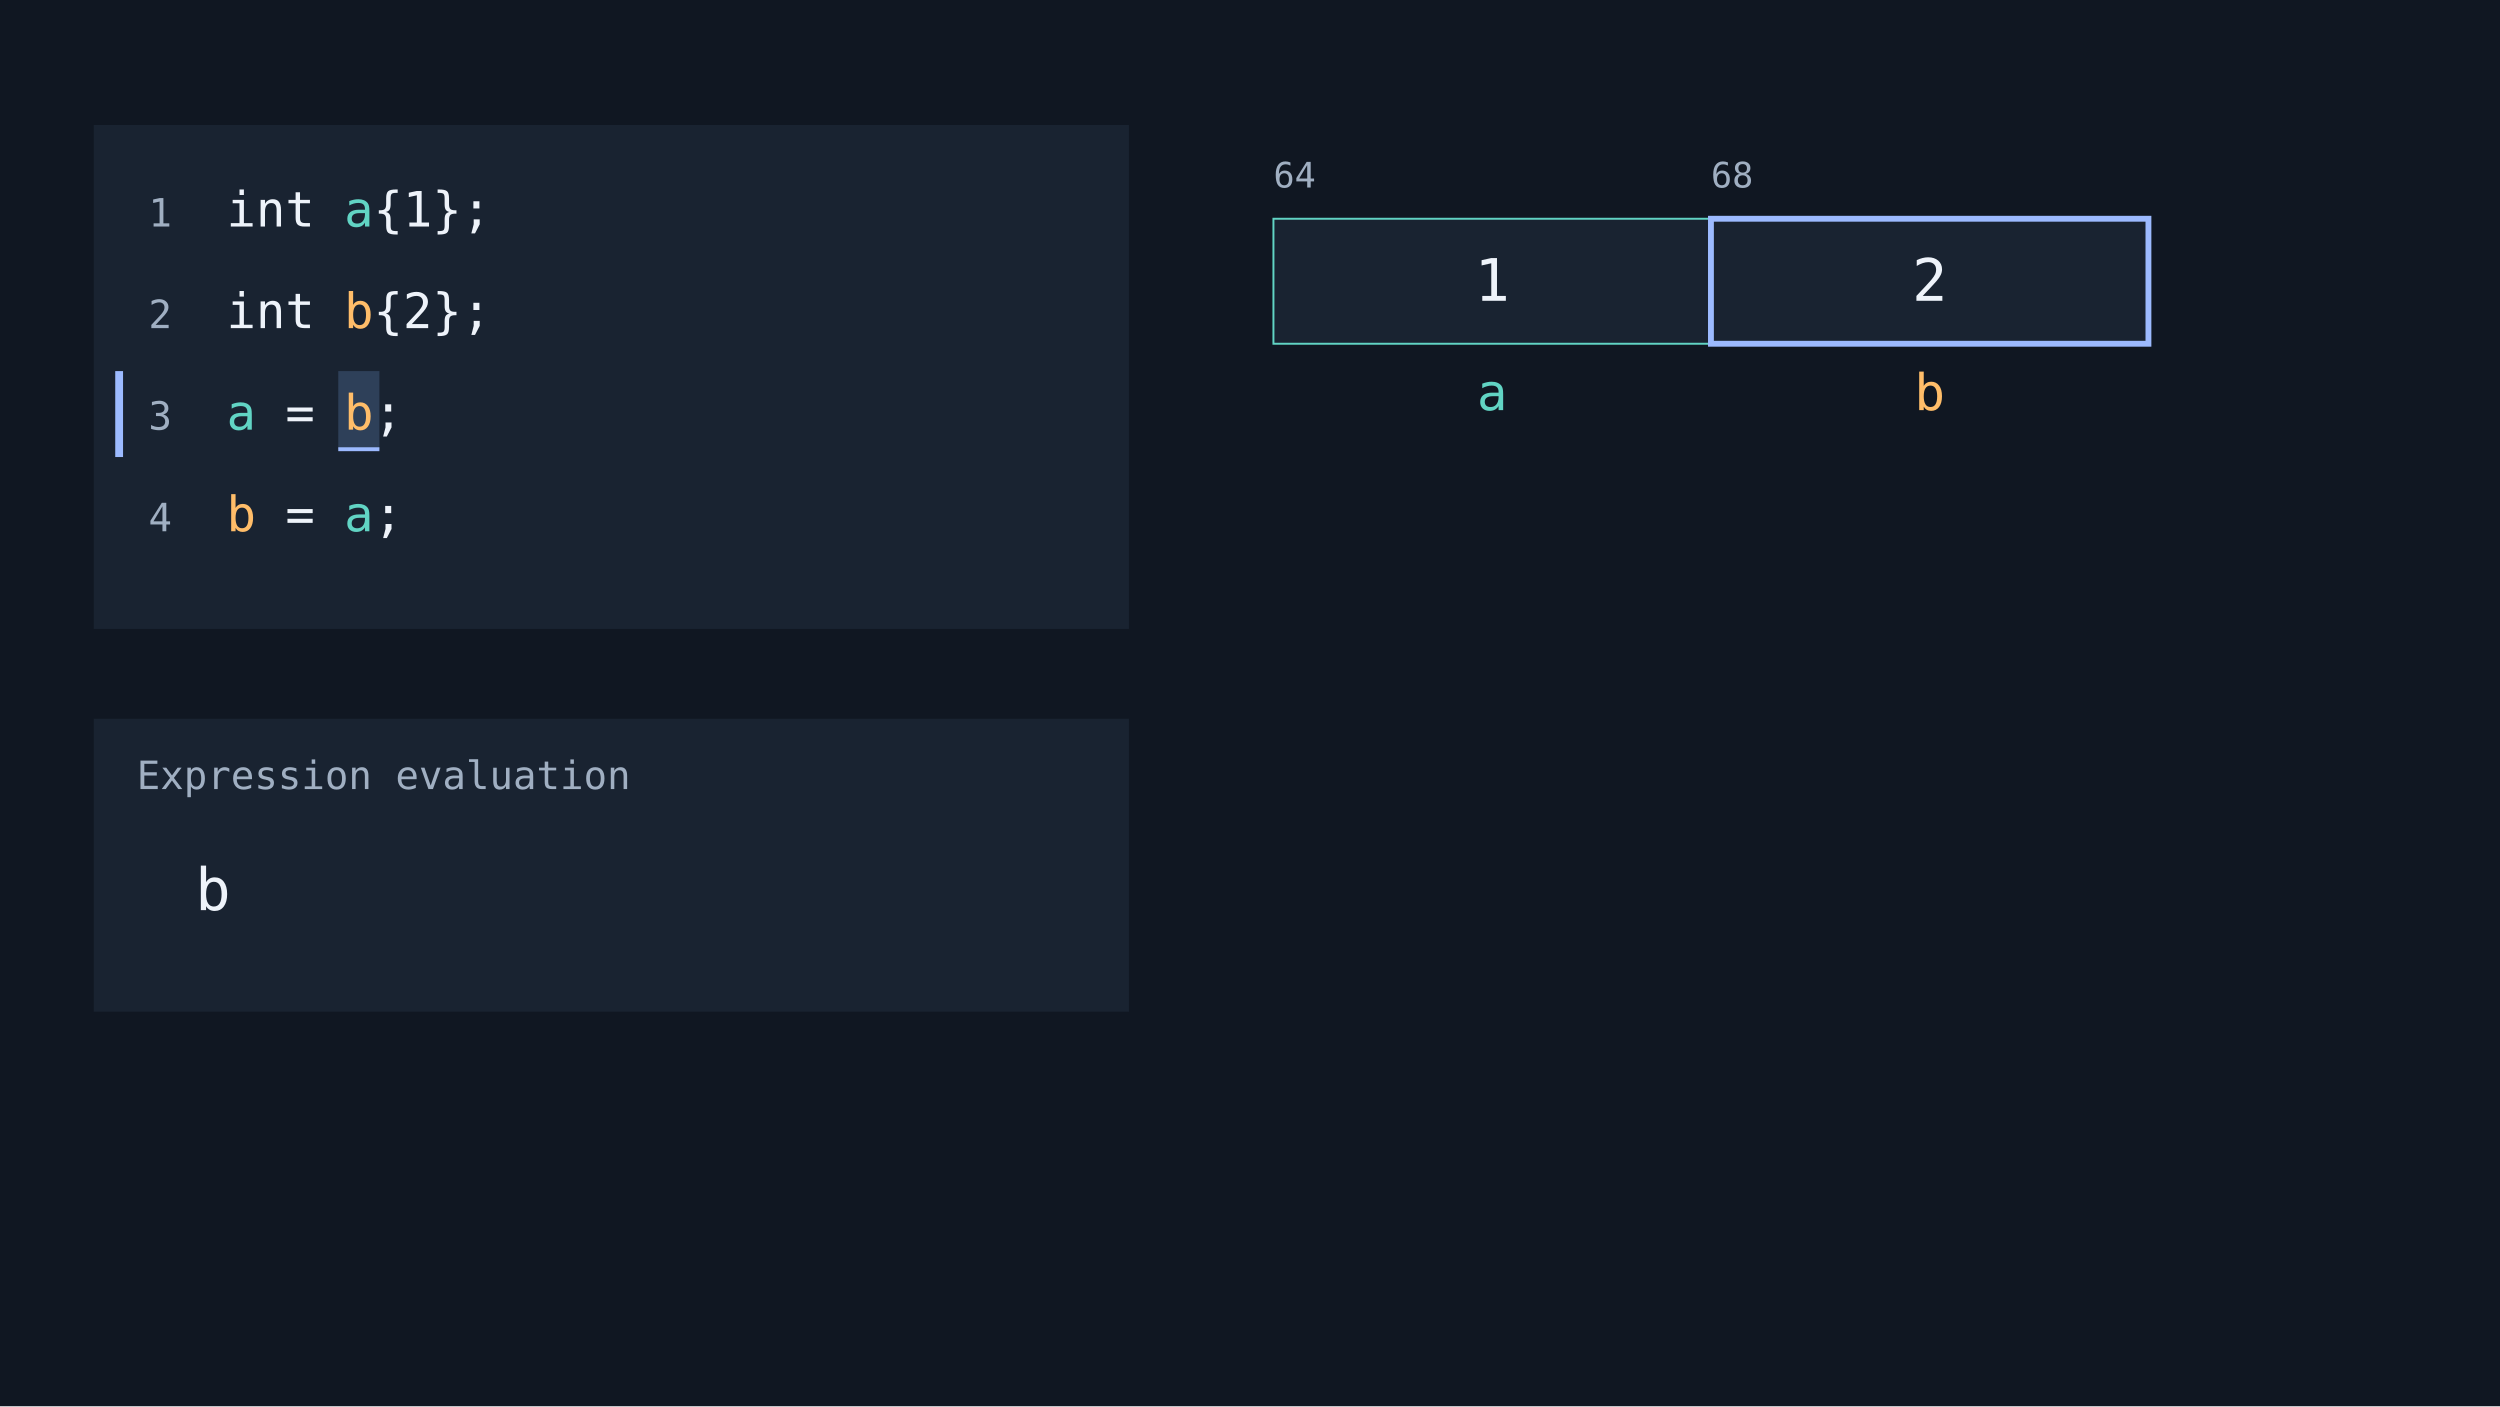
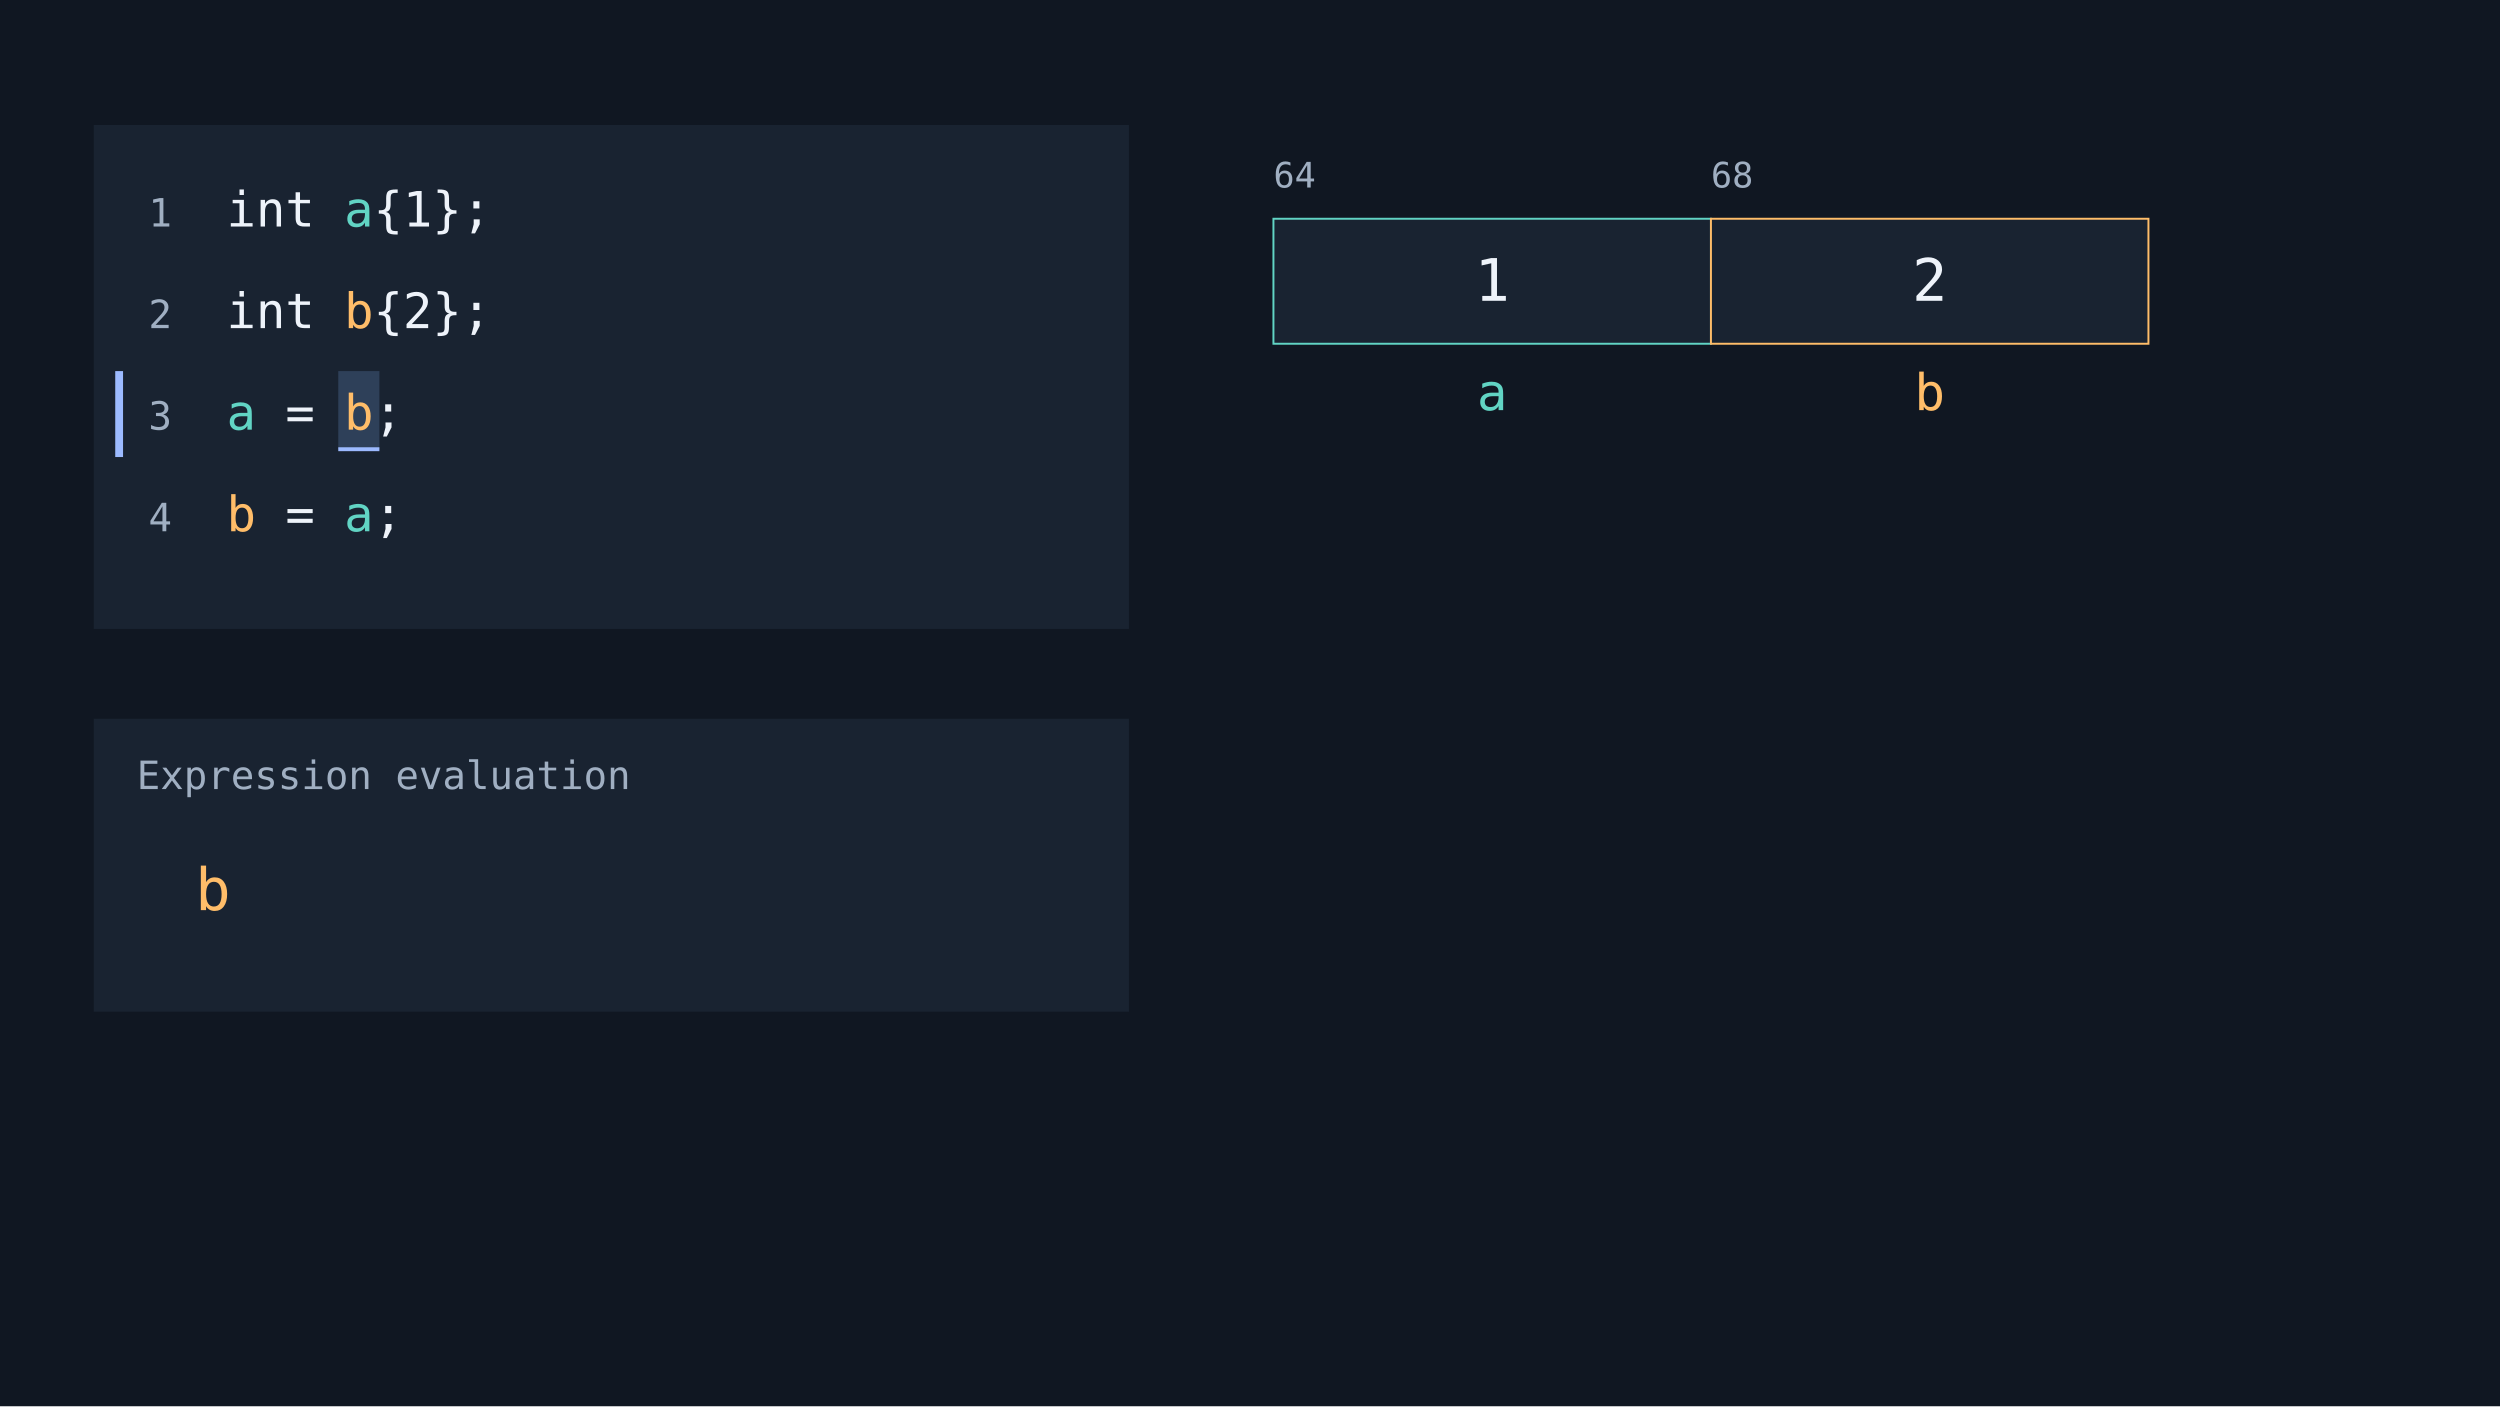
<svg xmlns="http://www.w3.org/2000/svg" viewBox="0 0 1280 720" width="1280" height="720" role="img">
  <rect x="0" y="0" width="1280" height="720" fill="#101722" stroke="none" stroke-width="1" />
  <rect x="48" y="64" width="530" height="258" fill="#192331" stroke="none" stroke-width="1" />
  <rect x="48" y="368" width="530" height="150" fill="#192331" stroke="none" stroke-width="1" />
  <text x="70" y="404" font-family="DejaVu Sans Mono,monospace" font-size="20" fill="#a0afc2" xml:space="preserve">Expression evaluation</text>
-   <text x="100" y="466" font-family="DejaVu Sans Mono,monospace" font-size="30" fill="#eef3fa" xml:space="preserve">b</text>
+   <text x="100.0" y="466" font-family="DejaVu Sans Mono,monospace" font-size="30" fill="#ffbd69" xml:space="preserve">b</text>
  <text x="76" y="116" font-family="DejaVu Sans Mono,monospace" font-size="20" fill="#a0afc2" xml:space="preserve">1</text>
-   <text x="116" y="116" font-family="DejaVu Sans Mono,monospace" font-size="25" fill="#eef3fa" xml:space="preserve" />
  <text x="116.0" y="116" font-family="DejaVu Sans Mono,monospace" font-size="25" fill="#eef3fa" xml:space="preserve">int</text>
  <text x="161.15" y="116" font-family="DejaVu Sans Mono,monospace" font-size="25" fill="#eef3fa" xml:space="preserve"> </text>
  <text x="176.2" y="116" font-family="DejaVu Sans Mono,monospace" font-size="25" fill="#61d4c4" xml:space="preserve">a</text>
  <text x="191.25" y="116" font-family="DejaVu Sans Mono,monospace" font-size="25" fill="#eef3fa" xml:space="preserve">{1};</text>
  <text x="76" y="168" font-family="DejaVu Sans Mono,monospace" font-size="20" fill="#a0afc2" xml:space="preserve">2</text>
-   <text x="116" y="168" font-family="DejaVu Sans Mono,monospace" font-size="25" fill="#eef3fa" xml:space="preserve" />
  <text x="116.0" y="168" font-family="DejaVu Sans Mono,monospace" font-size="25" fill="#eef3fa" xml:space="preserve">int</text>
  <text x="161.15" y="168" font-family="DejaVu Sans Mono,monospace" font-size="25" fill="#eef3fa" xml:space="preserve"> </text>
  <text x="176.2" y="168" font-family="DejaVu Sans Mono,monospace" font-size="25" fill="#ffbd69" xml:space="preserve">b</text>
  <text x="191.25" y="168" font-family="DejaVu Sans Mono,monospace" font-size="25" fill="#eef3fa" xml:space="preserve">{2};</text>
  <rect x="59" y="190" width="4" height="44" fill="#9cbaff" stroke="none" stroke-width="1" />
  <rect x="173.2" y="190" width="21.05" height="40" fill="#2e4059" stroke="none" stroke-width="1" />
  <line x1="173.2" y1="230" x2="194.25" y2="230" stroke="#9cbaff" stroke-width="2" />
  <text x="76" y="220" font-family="DejaVu Sans Mono,monospace" font-size="20" fill="#a0afc2" xml:space="preserve">3</text>
-   <text x="116" y="220" font-family="DejaVu Sans Mono,monospace" font-size="25" fill="#eef3fa" xml:space="preserve" />
  <text x="116.0" y="220" font-family="DejaVu Sans Mono,monospace" font-size="25" fill="#61d4c4" xml:space="preserve">a</text>
  <text x="131.05" y="220" font-family="DejaVu Sans Mono,monospace" font-size="25" fill="#eef3fa" xml:space="preserve"> = </text>
  <text x="176.2" y="220" font-family="DejaVu Sans Mono,monospace" font-size="25" fill="#ffbd69" xml:space="preserve">b</text>
  <text x="191.25" y="220" font-family="DejaVu Sans Mono,monospace" font-size="25" fill="#eef3fa" xml:space="preserve">;</text>
  <text x="76" y="272" font-family="DejaVu Sans Mono,monospace" font-size="20" fill="#a0afc2" xml:space="preserve">4</text>
-   <text x="116" y="272" font-family="DejaVu Sans Mono,monospace" font-size="25" fill="#eef3fa" xml:space="preserve" />
  <text x="116.0" y="272" font-family="DejaVu Sans Mono,monospace" font-size="25" fill="#ffbd69" xml:space="preserve">b</text>
  <text x="131.05" y="272" font-family="DejaVu Sans Mono,monospace" font-size="25" fill="#eef3fa" xml:space="preserve"> = </text>
  <text x="176.2" y="272" font-family="DejaVu Sans Mono,monospace" font-size="25" fill="#61d4c4" xml:space="preserve">a</text>
  <text x="191.25" y="272" font-family="DejaVu Sans Mono,monospace" font-size="25" fill="#eef3fa" xml:space="preserve">;</text>
  <text x="652" y="96" font-family="DejaVu Sans Mono,monospace" font-size="18" fill="#a0afc2" xml:space="preserve">64</text>
  <text x="756.174" y="210" font-family="DejaVu Sans Mono,monospace" font-size="26" fill="#61d4c4" xml:space="preserve">a</text>
  <rect x="652" y="112" width="224.0" height="64" fill="#192331" stroke="#61d4c4" stroke-width="1" />
  <text x="754.97" y="154" font-family="DejaVu Sans Mono,monospace" font-size="30" fill="#eef3fa" xml:space="preserve">1</text>
  <text x="876.0" y="96" font-family="DejaVu Sans Mono,monospace" font-size="18" fill="#a0afc2" xml:space="preserve">68</text>
  <text x="980.174" y="210" font-family="DejaVu Sans Mono,monospace" font-size="26" fill="#ffbd69" xml:space="preserve">b</text>
-   <rect x="876.0" y="112" width="224.0" height="64" fill="#192331" stroke="#9cbaff" stroke-width="3" />
+   <rect x="876.0" y="112" width="224.0" height="64" fill="#192331" stroke="#ffbd69" stroke-width="1" />
  <text x="978.97" y="154" font-family="DejaVu Sans Mono,monospace" font-size="30" fill="#eef3fa" xml:space="preserve">2</text>
</svg>
